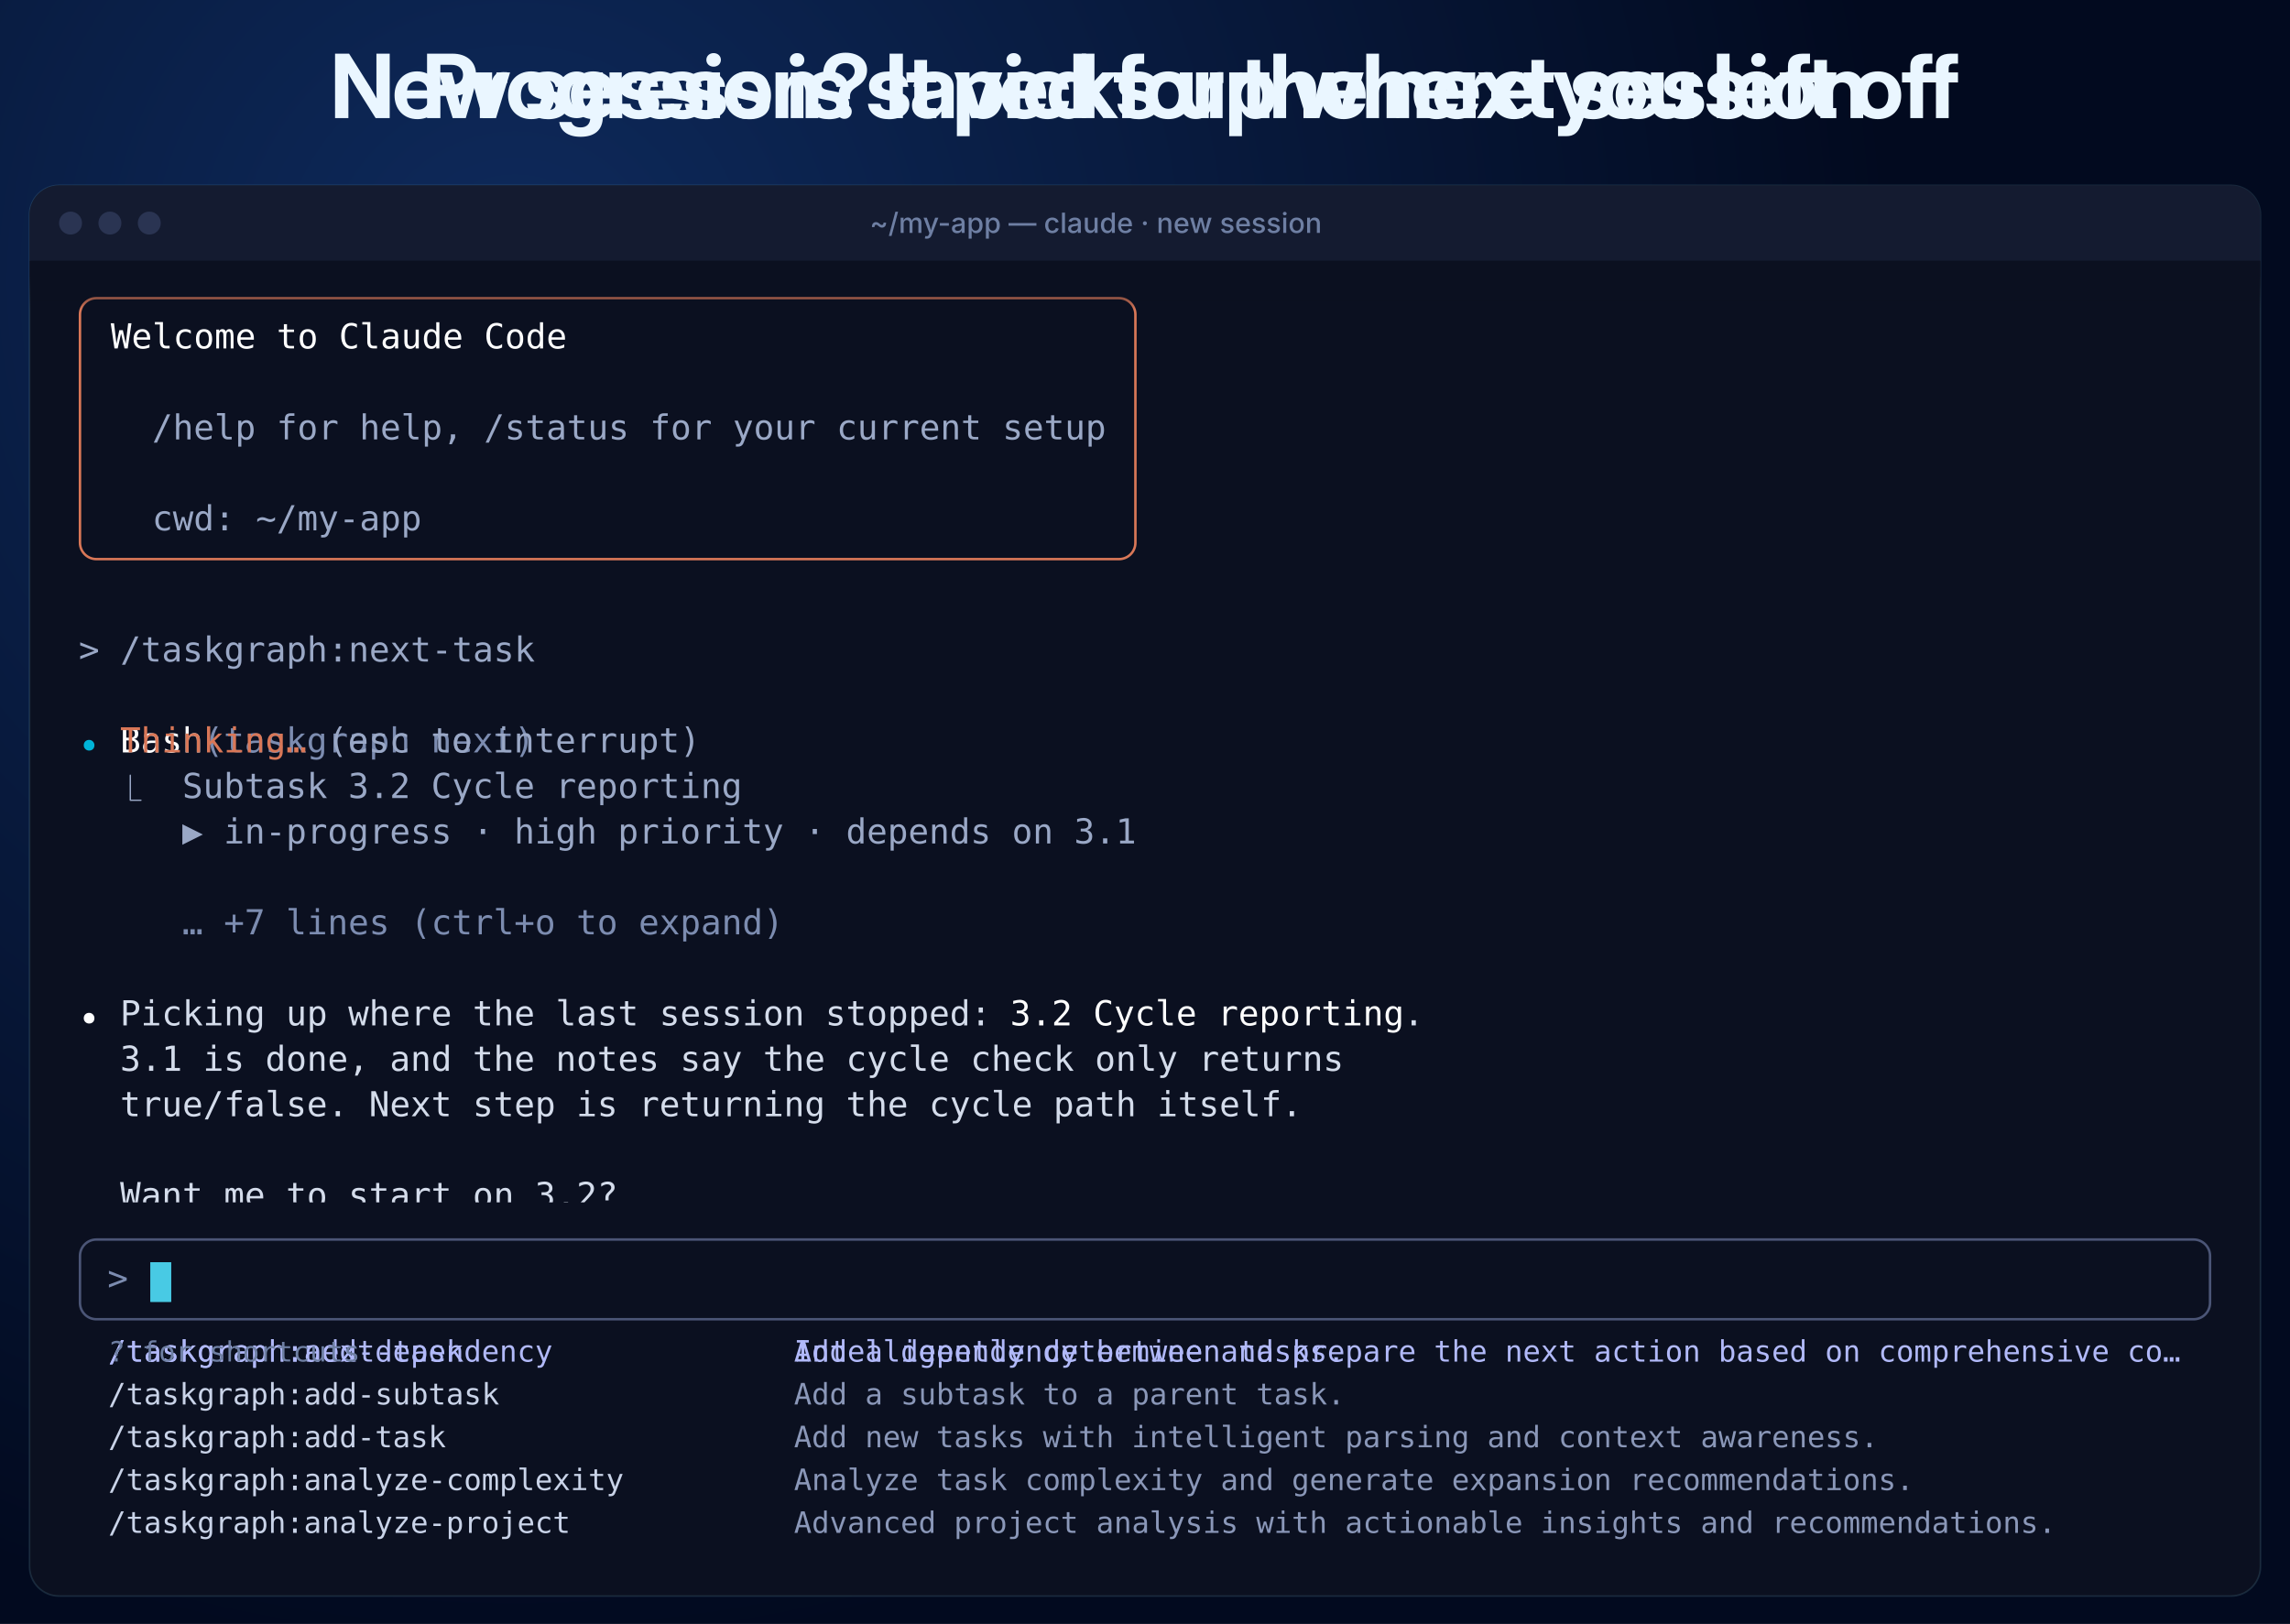
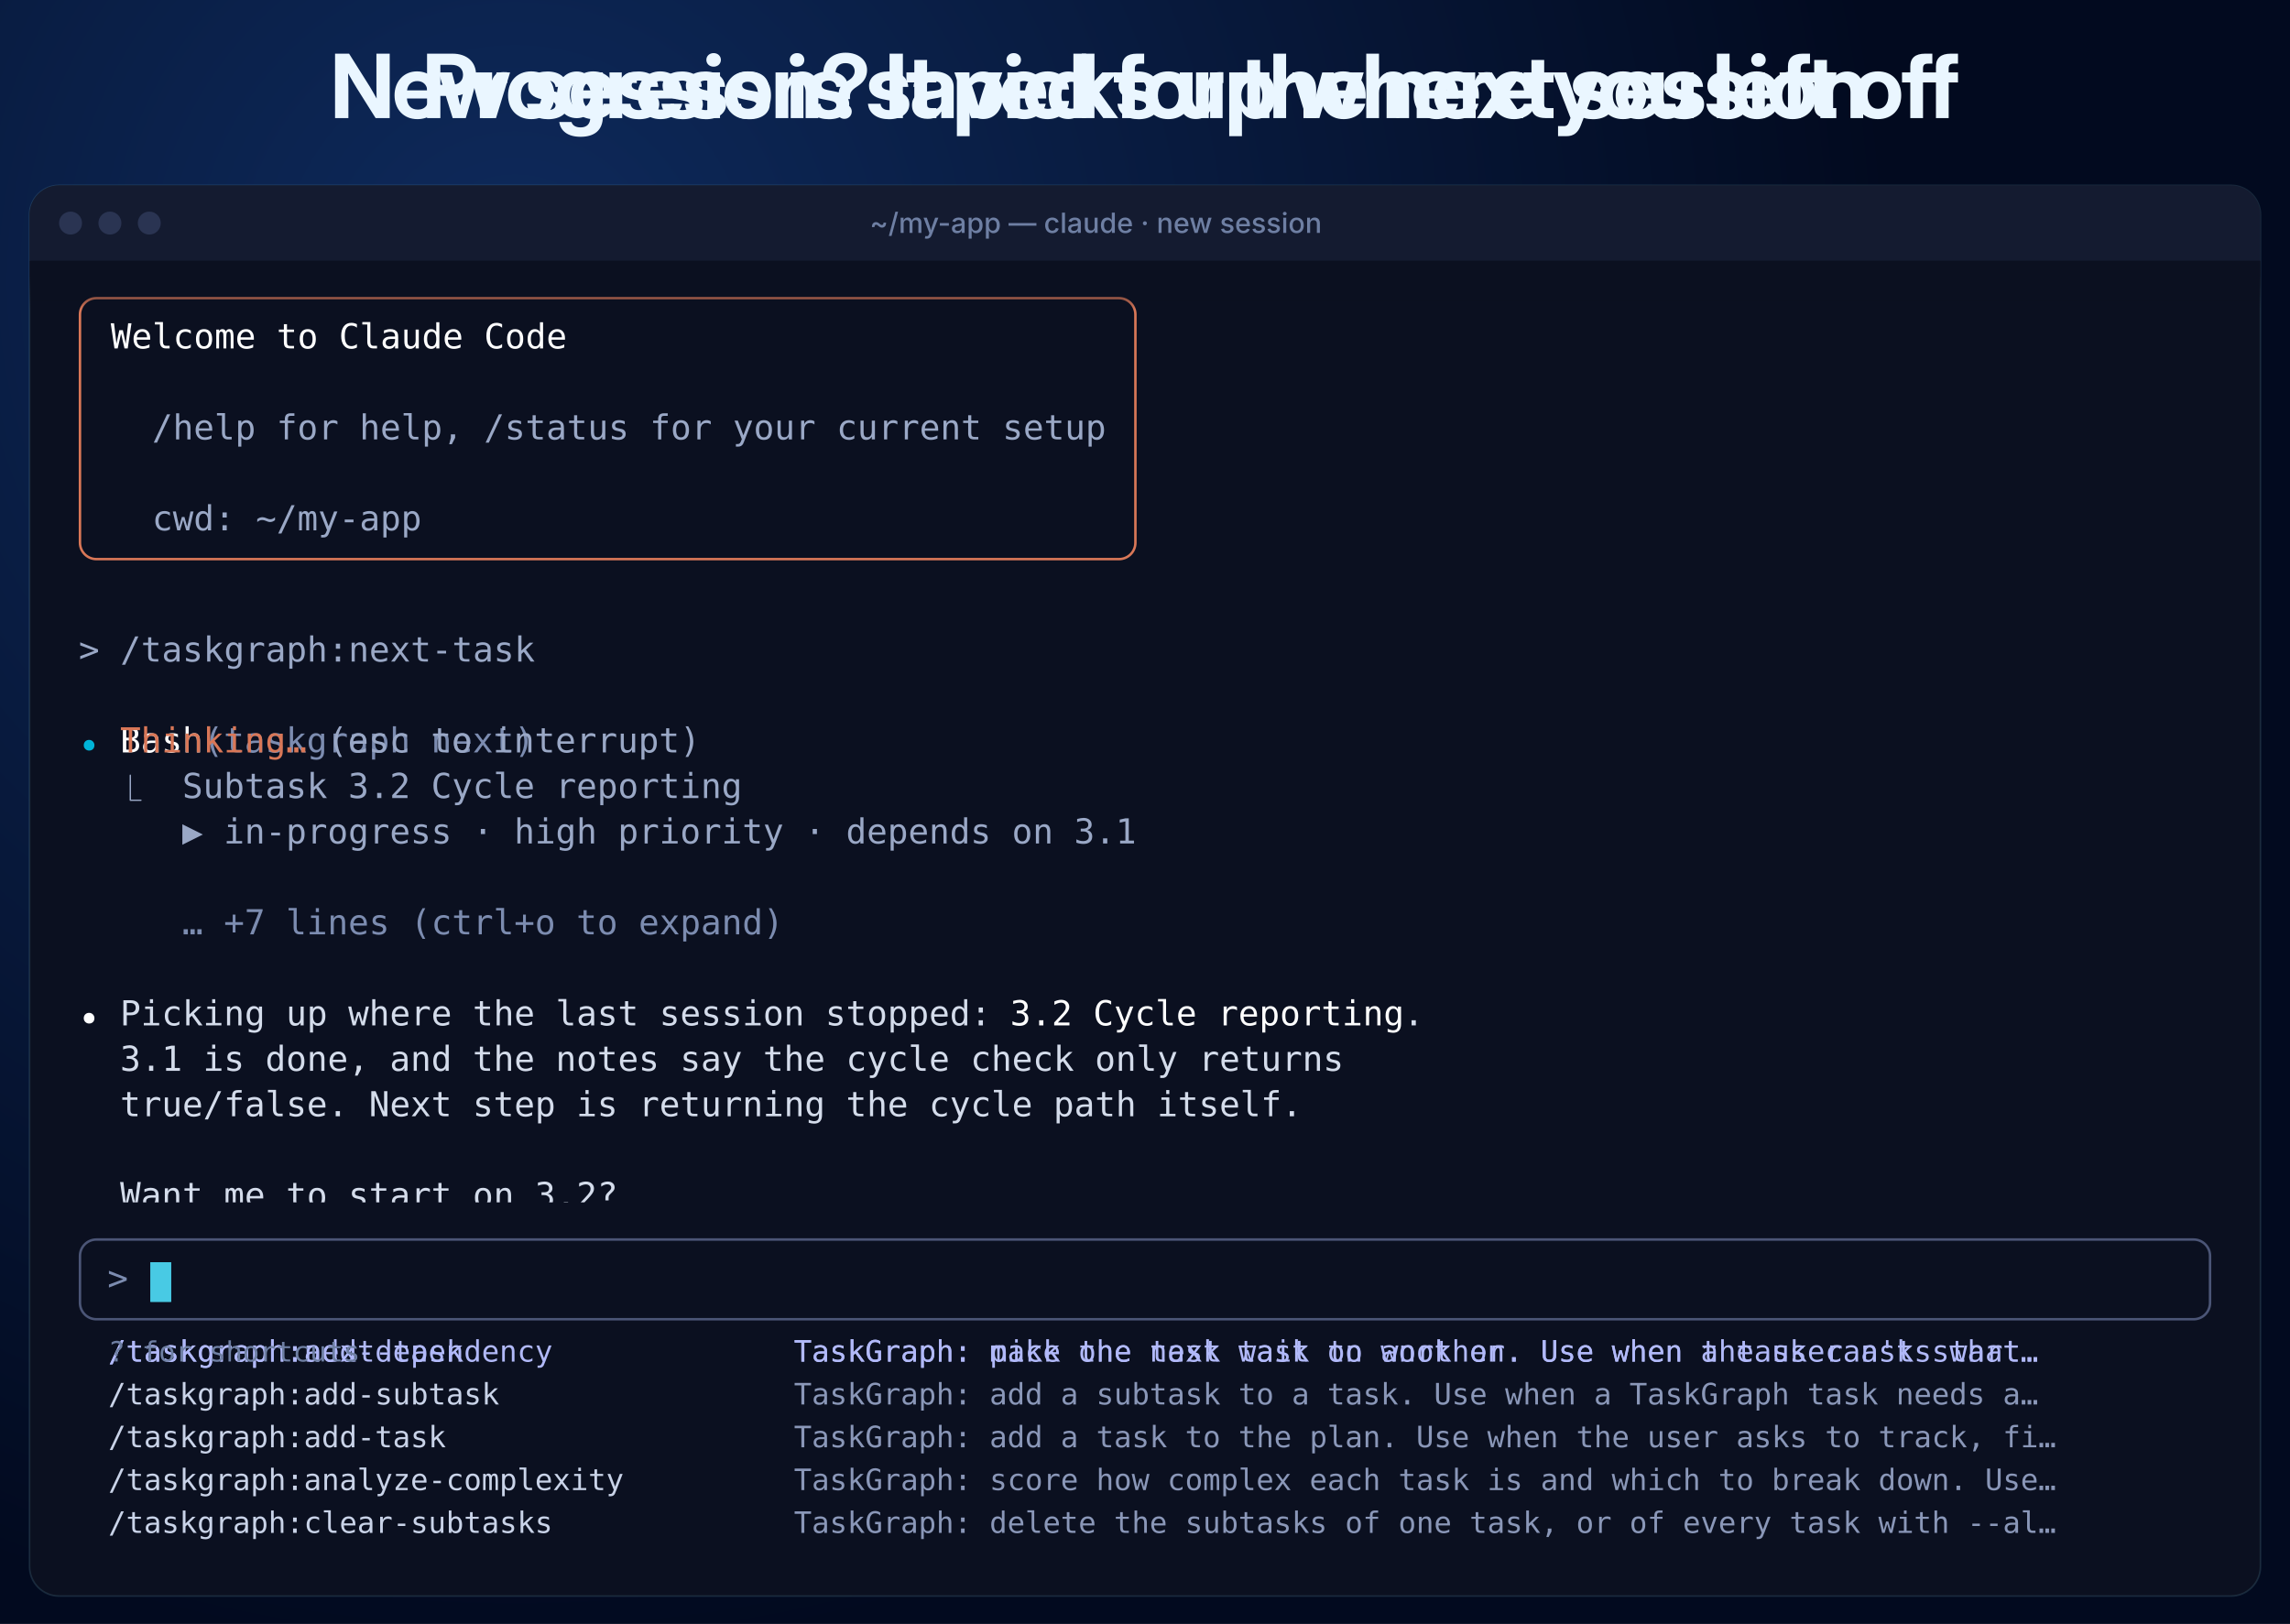
<svg xmlns="http://www.w3.org/2000/svg" viewBox="262 44 1396 990" width="1396" height="990" role="img" aria-labelledby="t d">
  <defs>
    <radialGradient id="bgg" gradientUnits="userSpaceOnUse" cx="576" cy="216" r="1400">
      <stop offset="0" stop-color="#0E2A5C" />
      <stop offset=".6" stop-color="#020A1F" />
    </radialGradient>
    <linearGradient id="edge" x1="0" y1="0" x2="0" y2="1">
      <stop offset=".3" stop-color="#0B1020" />
      <stop offset="1" stop-color="#0B1020" stop-opacity="0" />
    </linearGradient>
    <clipPath id="scr">
      <rect x="280" y="203" width="1360" height="574" />
    </clipPath>
  </defs>
  <style>
text{font:21px 'SF Mono',Menlo,Consolas,'DejaVu Sans Mono','Liberation Mono',monospace;white-space:pre}
.cap{font:700 54px 'Inter Display',Inter,-apple-system,'Segoe UI',Helvetica,Arial,sans-serif;letter-spacing:-1.5px}
.ttl{font:500 17px Inter,-apple-system,'Segoe UI',Helvetica,Arial,sans-serif}
.hint{font-size:17px} .mi{font-size:18px}
.blink{animation:blink 1s step-end infinite}
@keyframes blink{50%{opacity:0}}
.sp{opacity:0;animation:sp .5s step-end infinite}
@keyframes sp{0%{opacity:1}16.67%{opacity:0}}
@keyframes k1{0.000%{opacity:0;animation-timing-function:cubic-bezier(.23,1,.32,1)}2.203%{opacity:1}96.696%{opacity:1;animation-timing-function:cubic-bezier(.23,1,.32,1)}99.633%{opacity:0}100.000%{opacity:0}}@keyframes k2{0.000%{opacity:0;transform:translate(0.0px,4.0px);animation-timing-function:step-end}0.734%{opacity:0;transform:translate(0.0px,4.0px);animation-timing-function:cubic-bezier(.23,1,.32,1)}2.350%{opacity:1;transform:none;animation-timing-function:step-end}32.407%{opacity:0;transform:none;animation-timing-function:step-end}100.000%{opacity:0;transform:none}}@keyframes k3{0.000%{opacity:0;transform:translate(0.0px,4.0px);animation-timing-function:step-end}34.757%{opacity:0;transform:translate(0.0px,4.0px);animation-timing-function:cubic-bezier(.23,1,.32,1)}36.372%{opacity:1;transform:none}100.000%{opacity:1;transform:none}}@keyframes k4{0.000%{transform:none;animation-timing-function:linear}27.121%{transform:none;animation-timing-function:cubic-bezier(.23,1,.32,1)}29.030%{transform:translate(0.0px,-39.7px)}44.418%{transform:translate(0.0px,-39.7px);animation-timing-function:cubic-bezier(.23,1,.32,1)}46.401%{transform:translate(0.0px,-122.8px)}50.219%{transform:translate(0.0px,-122.8px);animation-timing-function:cubic-bezier(.23,1,.32,1)}53.009%{transform:translate(0.0px,-261.4px)}56.533%{transform:translate(0.0px,-261.4px);animation-timing-function:cubic-bezier(.23,1,.32,1)}58.736%{transform:translate(0.0px,-344.6px)}62.260%{transform:translate(0.0px,-344.6px);animation-timing-function:cubic-bezier(.23,1,.32,1)}64.463%{transform:translate(0.0px,-427.7px)}67.987%{transform:translate(0.0px,-427.7px);animation-timing-function:cubic-bezier(.23,1,.32,1)}70.190%{transform:translate(0.0px,-510.9px)}73.714%{transform:translate(0.0px,-510.9px);animation-timing-function:cubic-bezier(.23,1,.32,1)}75.917%{transform:translate(0.0px,-594.1px)}100.000%{transform:translate(0.0px,-594.1px)}}@keyframes k5{0.000%{opacity:0;transform:translate(0.0px,4.0px);animation-timing-function:step-end}11.628%{opacity:0;transform:translate(0.0px,4.0px);animation-timing-function:cubic-bezier(.23,1,.32,1)}13.244%{opacity:1;transform:none}100.000%{opacity:1;transform:none}}@keyframes k6{0.000%{opacity:0;transform:translate(0.0px,4.0px);animation-timing-function:step-end}11.995%{opacity:0;transform:translate(0.0px,4.0px);animation-timing-function:cubic-bezier(.23,1,.32,1)}13.611%{opacity:1;transform:none}100.000%{opacity:1;transform:none}}@keyframes k7{0.000%{opacity:0;transform:translate(0.0px,4.0px);animation-timing-function:step-end}18.604%{opacity:0;transform:translate(0.0px,4.0px);animation-timing-function:cubic-bezier(.23,1,.32,1)}20.219%{opacity:1;transform:none}100.000%{opacity:1;transform:none}}@keyframes k8{0.000%{opacity:0;transform:translate(0.0px,4.0px);animation-timing-function:step-end}18.897%{opacity:0;transform:translate(0.0px,4.0px);animation-timing-function:cubic-bezier(.23,1,.32,1)}20.513%{opacity:1;transform:none}100.000%{opacity:1;transform:none}}@keyframes k9{0.000%{opacity:0;transform:translate(0.0px,4.0px);animation-timing-function:step-end}19.191%{opacity:0;transform:translate(0.0px,4.0px);animation-timing-function:cubic-bezier(.23,1,.32,1)}20.806%{opacity:1;transform:none}100.000%{opacity:1;transform:none}}@keyframes k10{0.000%{opacity:0;transform:translate(0.0px,4.0px);animation-timing-function:step-end}19.485%{opacity:0;transform:translate(0.0px,4.0px);animation-timing-function:cubic-bezier(.23,1,.32,1)}21.100%{opacity:1;transform:none}100.000%{opacity:1;transform:none}}@keyframes k11{0.000%{opacity:0;transform:translate(0.0px,4.0px);animation-timing-function:step-end}19.778%{opacity:0;transform:translate(0.0px,4.0px);animation-timing-function:cubic-bezier(.23,1,.32,1)}21.394%{opacity:1;transform:none}100.000%{opacity:1;transform:none}}@keyframes k12{0.000%{opacity:0;transform:translate(0.0px,4.0px);animation-timing-function:step-end}20.072%{opacity:0;transform:translate(0.0px,4.0px);animation-timing-function:cubic-bezier(.23,1,.32,1)}21.687%{opacity:1;transform:none}100.000%{opacity:1;transform:none}}@keyframes k13{0.000%{opacity:0;transform:translate(0.0px,4.0px);animation-timing-function:step-end}25.946%{opacity:0;transform:translate(0.0px,4.0px);animation-timing-function:cubic-bezier(.23,1,.32,1)}27.561%{opacity:1;transform:none}100.000%{opacity:1;transform:none}}@keyframes k14{0.000%{opacity:0;transform:translate(0.0px,4.0px);animation-timing-function:step-end}26.240%{opacity:0;transform:translate(0.0px,4.0px);animation-timing-function:cubic-bezier(.23,1,.32,1)}27.855%{opacity:1;transform:none}100.000%{opacity:1;transform:none}}@keyframes k15{0.000%{opacity:0;transform:translate(0.0px,4.0px);animation-timing-function:step-end}26.533%{opacity:0;transform:translate(0.0px,4.0px);animation-timing-function:cubic-bezier(.23,1,.32,1)}28.149%{opacity:1;transform:none}100.000%{opacity:1;transform:none}}@keyframes k16{0.000%{opacity:0;transform:translate(0.0px,4.0px);animation-timing-function:step-end}26.827%{opacity:0;transform:translate(0.0px,4.0px);animation-timing-function:cubic-bezier(.23,1,.32,1)}28.442%{opacity:1;transform:none}100.000%{opacity:1;transform:none}}@keyframes k17{0.000%{opacity:0;transform:translate(0.0px,4.0px);animation-timing-function:step-end}27.121%{opacity:0;transform:translate(0.0px,4.0px);animation-timing-function:cubic-bezier(.23,1,.32,1)}28.736%{opacity:1;transform:none}100.000%{opacity:1;transform:none}}@keyframes k18{0.000%{opacity:0;transform:translate(0.0px,4.0px);animation-timing-function:step-end}27.414%{opacity:0;transform:translate(0.0px,4.0px);animation-timing-function:cubic-bezier(.23,1,.32,1)}29.030%{opacity:1;transform:none}100.000%{opacity:1;transform:none}}@keyframes k19{0.000%{opacity:0;transform:translate(0.0px,4.0px);animation-timing-function:step-end}44.418%{opacity:0;transform:translate(0.0px,4.0px);animation-timing-function:cubic-bezier(.23,1,.32,1)}46.034%{opacity:1;transform:none}100.000%{opacity:1;transform:none}}@keyframes k20{0.000%{opacity:0;transform:translate(0.0px,4.0px);animation-timing-function:step-end}44.786%{opacity:0;transform:translate(0.0px,4.0px);animation-timing-function:cubic-bezier(.23,1,.32,1)}46.401%{opacity:1;transform:none}100.000%{opacity:1;transform:none}}@keyframes k21{0.000%{opacity:0;transform:translate(0.0px,4.0px);animation-timing-function:step-end}49.925%{opacity:0;transform:translate(0.0px,4.0px);animation-timing-function:cubic-bezier(.23,1,.32,1)}51.541%{opacity:1;transform:none}100.000%{opacity:1;transform:none}}@keyframes k22{0.000%{opacity:0;transform:translate(0.0px,4.0px);animation-timing-function:step-end}50.219%{opacity:0;transform:translate(0.0px,4.0px);animation-timing-function:cubic-bezier(.23,1,.32,1)}51.834%{opacity:1;transform:none}100.000%{opacity:1;transform:none}}@keyframes k23{0.000%{opacity:0;transform:translate(0.0px,4.0px);animation-timing-function:step-end}50.513%{opacity:0;transform:translate(0.0px,4.0px);animation-timing-function:cubic-bezier(.23,1,.32,1)}52.128%{opacity:1;transform:none}100.000%{opacity:1;transform:none}}@keyframes k24{0.000%{opacity:0;transform:translate(0.0px,4.0px);animation-timing-function:step-end}50.806%{opacity:0;transform:translate(0.0px,4.0px);animation-timing-function:cubic-bezier(.23,1,.32,1)}52.422%{opacity:1;transform:none}100.000%{opacity:1;transform:none}}@keyframes k25{0.000%{opacity:0;transform:translate(0.0px,4.0px);animation-timing-function:step-end}51.100%{opacity:0;transform:translate(0.0px,4.0px);animation-timing-function:cubic-bezier(.23,1,.32,1)}52.715%{opacity:1;transform:none}100.000%{opacity:1;transform:none}}@keyframes k26{0.000%{opacity:0;transform:translate(0.0px,4.0px);animation-timing-function:step-end}51.394%{opacity:0;transform:translate(0.0px,4.0px);animation-timing-function:cubic-bezier(.23,1,.32,1)}53.009%{opacity:1;transform:none}100.000%{opacity:1;transform:none}}@keyframes k27{0.000%{opacity:0;transform:translate(0.0px,4.0px);animation-timing-function:step-end}56.533%{opacity:0;transform:translate(0.0px,4.0px);animation-timing-function:cubic-bezier(.23,1,.32,1)}58.149%{opacity:1;transform:none}100.000%{opacity:1;transform:none}}@keyframes k28{0.000%{opacity:0;transform:translate(0.0px,4.0px);animation-timing-function:step-end}56.827%{opacity:0;transform:translate(0.0px,4.0px);animation-timing-function:cubic-bezier(.23,1,.32,1)}58.442%{opacity:1;transform:none}100.000%{opacity:1;transform:none}}@keyframes k29{0.000%{opacity:0;transform:translate(0.0px,4.0px);animation-timing-function:step-end}57.121%{opacity:0;transform:translate(0.0px,4.0px);animation-timing-function:cubic-bezier(.23,1,.32,1)}58.736%{opacity:1;transform:none}100.000%{opacity:1;transform:none}}@keyframes k30{0.000%{opacity:0;transform:translate(0.0px,4.0px);animation-timing-function:step-end}62.260%{opacity:0;transform:translate(0.0px,4.0px);animation-timing-function:cubic-bezier(.23,1,.32,1)}63.876%{opacity:1;transform:none}100.000%{opacity:1;transform:none}}@keyframes k31{0.000%{opacity:0;transform:translate(0.0px,4.0px);animation-timing-function:step-end}62.554%{opacity:0;transform:translate(0.0px,4.0px);animation-timing-function:cubic-bezier(.23,1,.32,1)}64.169%{opacity:1;transform:none}100.000%{opacity:1;transform:none}}@keyframes k32{0.000%{opacity:0;transform:translate(0.0px,4.0px);animation-timing-function:step-end}62.848%{opacity:0;transform:translate(0.0px,4.0px);animation-timing-function:cubic-bezier(.23,1,.32,1)}64.463%{opacity:1;transform:none}100.000%{opacity:1;transform:none}}@keyframes k33{0.000%{opacity:0;transform:translate(0.0px,4.0px);animation-timing-function:step-end}67.987%{opacity:0;transform:translate(0.0px,4.0px);animation-timing-function:cubic-bezier(.23,1,.32,1)}69.603%{opacity:1;transform:none}100.000%{opacity:1;transform:none}}@keyframes k34{0.000%{opacity:0;transform:translate(0.0px,4.0px);animation-timing-function:step-end}68.281%{opacity:0;transform:translate(0.0px,4.0px);animation-timing-function:cubic-bezier(.23,1,.32,1)}69.896%{opacity:1;transform:none}100.000%{opacity:1;transform:none}}@keyframes k35{0.000%{opacity:0;transform:translate(0.0px,4.0px);animation-timing-function:step-end}68.575%{opacity:0;transform:translate(0.0px,4.0px);animation-timing-function:cubic-bezier(.23,1,.32,1)}70.190%{opacity:1;transform:none}100.000%{opacity:1;transform:none}}@keyframes k36{0.000%{opacity:0;transform:translate(0.0px,4.0px);animation-timing-function:step-end}73.714%{opacity:0;transform:translate(0.0px,4.0px);animation-timing-function:cubic-bezier(.23,1,.32,1)}75.330%{opacity:1;transform:none}100.000%{opacity:1;transform:none}}@keyframes k37{0.000%{opacity:0;transform:translate(0.0px,4.0px);animation-timing-function:step-end}74.008%{opacity:0;transform:translate(0.0px,4.0px);animation-timing-function:cubic-bezier(.23,1,.32,1)}75.623%{opacity:1;transform:none}100.000%{opacity:1;transform:none}}@keyframes k38{0.000%{opacity:0;transform:translate(0.0px,4.0px);animation-timing-function:step-end}74.302%{opacity:0;transform:translate(0.0px,4.0px);animation-timing-function:cubic-bezier(.23,1,.32,1)}75.917%{opacity:1;transform:none}100.000%{opacity:1;transform:none}}@keyframes k39{0.000%{opacity:0;transform:translate(0.0px,4.0px);animation-timing-function:step-end}11.995%{opacity:0;transform:translate(0.0px,4.0px);animation-timing-function:cubic-bezier(.23,1,.32,1)}13.611%{opacity:1;transform:none;animation-timing-function:step-end}18.604%{opacity:0;transform:none;animation-timing-function:step-end}100.000%{opacity:0;transform:none}}@keyframes k40{0.000%{opacity:0;transform:translate(0.0px,4.0px);animation-timing-function:step-end}44.786%{opacity:0;transform:translate(0.0px,4.0px);animation-timing-function:cubic-bezier(.23,1,.32,1)}46.401%{opacity:1;transform:none;animation-timing-function:step-end}49.925%{opacity:0;transform:none;animation-timing-function:step-end}100.000%{opacity:0;transform:none}}@keyframes k41{0.000%{opacity:0;animation-timing-function:step-end}1.101%{opacity:1;animation-timing-function:step-end}11.628%{opacity:0;animation-timing-function:step-end}100.000%{opacity:0}}@keyframes k42{0.000%{transform:none;animation-timing-function:step-end}1.468%{transform:translate(12.6px,0.0px);animation-timing-function:step-end}1.863%{transform:translate(25.2px,0.0px);animation-timing-function:step-end}2.283%{transform:translate(37.9px,0.0px);animation-timing-function:step-end}2.715%{transform:translate(50.5px,0.0px);animation-timing-function:step-end}3.180%{transform:translate(63.1px,0.0px);animation-timing-function:step-end}3.600%{transform:translate(75.7px,0.0px);animation-timing-function:step-end}4.060%{transform:translate(88.3px,0.0px);animation-timing-function:step-end}4.323%{transform:translate(100.9px,0.0px);animation-timing-function:step-end}4.683%{transform:translate(113.6px,0.0px);animation-timing-function:step-end}5.148%{transform:translate(126.2px,0.0px);animation-timing-function:step-end}5.547%{transform:translate(138.8px,0.0px);animation-timing-function:step-end}6.003%{transform:translate(151.4px,0.0px);animation-timing-function:step-end}6.285%{transform:translate(164.0px,0.0px);animation-timing-function:step-end}6.645%{transform:translate(176.6px,0.0px);animation-timing-function:step-end}6.956%{transform:translate(189.3px,0.0px);animation-timing-function:step-end}7.333%{transform:translate(201.9px,0.0px);animation-timing-function:step-end}7.717%{transform:translate(214.5px,0.0px);animation-timing-function:step-end}7.976%{transform:translate(227.1px,0.0px);animation-timing-function:step-end}8.281%{transform:translate(239.7px,0.0px);animation-timing-function:step-end}8.600%{transform:translate(252.3px,0.0px);animation-timing-function:step-end}100.000%{transform:translate(252.3px,0.0px)}}@keyframes k43{0.000%{opacity:0;animation-timing-function:step-end}5.621%{opacity:1;animation-timing-function:step-end}6.285%{opacity:0;animation-timing-function:step-end}100.000%{opacity:0}}@keyframes k44{0.000%{opacity:0;animation-timing-function:step-end}6.358%{opacity:1;animation-timing-function:step-end}11.628%{opacity:0;animation-timing-function:step-end}100.000%{opacity:0}}@keyframes k45{0.000%{opacity:0;animation-timing-function:step-end}34.390%{opacity:1;animation-timing-function:step-end}44.418%{opacity:0;animation-timing-function:step-end}100.000%{opacity:0}}@keyframes k46{0.000%{transform:none;animation-timing-function:step-end}34.757%{transform:translate(12.6px,0.0px);animation-timing-function:step-end}35.152%{transform:translate(25.2px,0.0px);animation-timing-function:step-end}35.528%{transform:translate(37.9px,0.0px);animation-timing-function:step-end}35.853%{transform:translate(50.5px,0.0px);animation-timing-function:step-end}36.337%{transform:translate(63.1px,0.0px);animation-timing-function:step-end}37.073%{transform:translate(75.7px,0.0px);animation-timing-function:step-end}37.477%{transform:translate(88.3px,0.0px);animation-timing-function:step-end}37.969%{transform:translate(100.9px,0.0px);animation-timing-function:step-end}38.280%{transform:translate(113.6px,0.0px);animation-timing-function:step-end}38.696%{transform:translate(126.2px,0.0px);animation-timing-function:step-end}39.126%{transform:translate(138.8px,0.0px);animation-timing-function:step-end}39.428%{transform:translate(151.4px,0.0px);animation-timing-function:step-end}39.805%{transform:translate(164.0px,0.0px);animation-timing-function:step-end}40.254%{transform:translate(176.6px,0.0px);animation-timing-function:step-end}40.647%{transform:translate(189.3px,0.0px);animation-timing-function:step-end}41.541%{transform:translate(201.9px,0.0px);animation-timing-function:step-end}41.870%{transform:translate(214.5px,0.0px);animation-timing-function:step-end}100.000%{transform:translate(214.5px,0.0px)}}@keyframes k47{0.000%{opacity:0;animation-timing-function:step-end}0.000%{opacity:1;animation-timing-function:step-end}1.101%{opacity:0;animation-timing-function:step-end}11.628%{opacity:1;animation-timing-function:step-end}34.390%{opacity:0;animation-timing-function:step-end}44.418%{opacity:1;animation-timing-function:step-end}100.000%{opacity:0;animation-timing-function:step-end}}@keyframes k48{0.000%{opacity:0;animation-timing-function:step-end}0.000%{opacity:1;animation-timing-function:step-end}5.621%{opacity:0;animation-timing-function:step-end}6.285%{opacity:1;animation-timing-function:step-end}6.358%{opacity:0;animation-timing-function:step-end}11.628%{opacity:1;animation-timing-function:step-end}100.000%{opacity:0;animation-timing-function:step-end}}</style>
  <g style="animation:k1 13.62s linear infinite both">
    <rect x="262" y="44" width="1396" height="990" fill="url(#bgg)" />
    <text x="960.0" y="116.0" fill="#EAF6FF" text-anchor="middle" font-weight="700" letter-spacing="-1.5" class="cap" style="animation:k2 13.62s linear infinite both">New session? It picks up where you left off</text>
    <text x="960.0" y="116.0" fill="#EAF6FF" text-anchor="middle" font-weight="700" letter-spacing="-1.5" class="cap" style="animation:k3 13.62s linear infinite both">Progress is saved for the next session</text>
    <rect x="280" y="157" width="1360" height="860" rx="18" fill="#0B1020" stroke="#90E0EF" stroke-opacity=".14" />
    <path d="M280 203V175a18 18 0 0 1 18-18H1622a18 18 0 0 1 18 18V203Z" fill="#141B30" />
    <circle cx="305" cy="180" r="7" fill="#2A3452" />
    <circle cx="329" cy="180" r="7" fill="#2A3452" />
    <circle cx="353" cy="180" r="7" fill="#2A3452" />
    <text x="930.0" y="186.0" fill="#6E7FA3" text-anchor="middle" font-weight="500" class="ttl">~/my-app — claude · new session</text>
    <g clip-path="url(#scr)">
      <g style="animation:k4 13.62s linear infinite both">
        <rect x="310.75" y="225.75" width="643.4" height="159.1" rx="10" fill="none" stroke="#D97757" stroke-width="1.5" />
        <text x="329.5" y="256.4" lengthAdjust="spacingAndGlyphs" textLength="277.6" fill="#FFFFFF">Welcome to Claude Code</text>
        <text x="354.7" y="311.9" lengthAdjust="spacingAndGlyphs" textLength="580.4" fill="#9AA8C6">/help for help, /status for your current setup</text>
        <text x="354.7" y="367.3" lengthAdjust="spacingAndGlyphs" textLength="164.0" fill="#9AA8C6">cwd: ~/my-app</text>
        <g style="animation:k5 13.62s linear infinite both">
          <text x="310.0" y="447.3" lengthAdjust="spacingAndGlyphs" textLength="277.6" fill="#9AA8C6">&gt; /taskgraph:next-task</text>
        </g>
        <g style="animation:k6 13.62s linear infinite both" />
        <g style="animation:k7 13.62s linear infinite both">
          <text x="310.0" y="502.7" lengthAdjust="spacingAndGlyphs" textLength="12.6" fill="#00B4D8">⏺</text>
          <text x="335.2" y="502.7" lengthAdjust="spacingAndGlyphs" textLength="50.5" fill="#FFFFFF" font-weight="700">Bash</text>
          <text x="385.7" y="502.7" lengthAdjust="spacingAndGlyphs" textLength="201.9" fill="#7C8CB0">(taskgraph next)</text>
        </g>
        <g style="animation:k8 13.62s linear infinite both">
          <text x="335.2" y="530.5" lengthAdjust="spacingAndGlyphs" textLength="12.6" fill="#9AA8C6">⎿</text>
          <text x="373.1" y="530.5" lengthAdjust="spacingAndGlyphs" textLength="353.3" fill="#9AA8C6">Subtask 3.2  Cycle reporting</text>
        </g>
        <g style="animation:k9 13.62s linear infinite both">
          <text x="373.1" y="558.2" lengthAdjust="spacingAndGlyphs" textLength="580.4" fill="#9AA8C6">▶ in-progress · high priority · depends on 3.1</text>
        </g>
        <g style="animation:k10 13.62s linear infinite both" />
        <g style="animation:k11 13.62s linear infinite both">
          <text x="373.1" y="613.6" lengthAdjust="spacingAndGlyphs" textLength="365.9" fill="#7C8CB0">… +7 lines (ctrl+o to expand)</text>
        </g>
        <g style="animation:k12 13.62s linear infinite both" />
        <g style="animation:k13 13.62s linear infinite both">
          <text x="310.0" y="669.1" lengthAdjust="spacingAndGlyphs" textLength="12.6" fill="#FFFFFF">⏺</text>
          <text x="335.2" y="669.1" lengthAdjust="spacingAndGlyphs" textLength="542.6" fill="#D4DCEB">Picking up where the last session stopped: </text>
          <text x="877.8" y="669.1" lengthAdjust="spacingAndGlyphs" textLength="239.7" fill="#FFFFFF">3.2 Cycle reporting</text>
          <text x="1117.5" y="669.1" lengthAdjust="spacingAndGlyphs" textLength="12.6" fill="#D4DCEB">.</text>
        </g>
        <g style="animation:k14 13.62s linear infinite both">
          <text x="335.2" y="696.8" lengthAdjust="spacingAndGlyphs" textLength="744.4" fill="#D4DCEB">3.1 is done, and the notes say the cycle check only returns</text>
        </g>
        <g style="animation:k15 13.62s linear infinite both">
          <text x="335.2" y="724.5" lengthAdjust="spacingAndGlyphs" textLength="719.2" fill="#D4DCEB">true/false. Next step is returning the cycle path itself.</text>
        </g>
        <g style="animation:k16 13.62s linear infinite both" />
        <g style="animation:k17 13.62s linear infinite both">
          <text x="335.2" y="779.9" lengthAdjust="spacingAndGlyphs" textLength="302.8" fill="#D4DCEB">Want me to start on 3.2?</text>
        </g>
        <g style="animation:k18 13.62s linear infinite both" />
        <g style="animation:k19 13.62s linear infinite both">
          <text x="310.0" y="835.4" lengthAdjust="spacingAndGlyphs" textLength="239.7" fill="#9AA8C6">&gt; Yes, implement it</text>
        </g>
        <g style="animation:k20 13.62s linear infinite both" />
        <g style="animation:k21 13.62s linear infinite both">
          <text x="310.0" y="890.8" lengthAdjust="spacingAndGlyphs" textLength="12.6" fill="#00B4D8">⏺</text>
          <text x="335.2" y="890.8" lengthAdjust="spacingAndGlyphs" textLength="50.5" fill="#FFFFFF" font-weight="700">Bash</text>
          <text x="385.7" y="890.8" lengthAdjust="spacingAndGlyphs" textLength="252.3" fill="#7C8CB0">(taskgraph show 3.2)</text>
        </g>
        <g style="animation:k22 13.62s linear infinite both">
          <text x="335.2" y="918.5" lengthAdjust="spacingAndGlyphs" textLength="12.6" fill="#9AA8C6">⎿</text>
          <text x="373.1" y="918.5" lengthAdjust="spacingAndGlyphs" textLength="353.3" fill="#9AA8C6">Subtask 3.2  Cycle reporting</text>
        </g>
        <g style="animation:k23 13.62s linear infinite both">
-           <text x="373.1" y="946.3" lengthAdjust="spacingAndGlyphs" textLength="353.3" fill="#9AA8C6">▶ in-progress · depends on 1</text>
+           <text x="373.1" y="946.3" lengthAdjust="spacingAndGlyphs" textLength="580.5" fill="#9AA8C6">▶ in-progress · high priority · depends on 3.1</text>
        </g>
        <g style="animation:k24 13.62s linear infinite both" />
        <g style="animation:k25 13.62s linear infinite both">
          <text x="373.1" y="1001.7" lengthAdjust="spacingAndGlyphs" textLength="365.9" fill="#7C8CB0">… +7 lines (ctrl+o to expand)</text>
        </g>
        <g style="animation:k26 13.62s linear infinite both" />
        <g style="animation:k27 13.62s linear infinite both">
          <text x="310.0" y="1057.1" lengthAdjust="spacingAndGlyphs" textLength="12.6" fill="#00B4D8">⏺</text>
          <text x="335.2" y="1057.1" lengthAdjust="spacingAndGlyphs" textLength="75.7" fill="#FFFFFF" font-weight="700">Update</text>
          <text x="410.9" y="1057.1" lengthAdjust="spacingAndGlyphs" textLength="290.2" fill="#7C8CB0">(src/graph/resolver.ts)</text>
        </g>
        <g style="animation:k28 13.62s linear infinite both">
          <text x="335.2" y="1084.9" lengthAdjust="spacingAndGlyphs" textLength="12.6" fill="#9AA8C6">⎿</text>
          <text x="373.1" y="1084.9" lengthAdjust="spacingAndGlyphs" textLength="593.0" fill="#9AA8C6">Updated src/graph/resolver.ts with 24 additions</text>
        </g>
        <g style="animation:k29 13.62s linear infinite both" />
        <g style="animation:k30 13.62s linear infinite both">
          <text x="310.0" y="1140.3" lengthAdjust="spacingAndGlyphs" textLength="12.6" fill="#00B4D8">⏺</text>
          <text x="335.2" y="1140.3" lengthAdjust="spacingAndGlyphs" textLength="50.5" fill="#FFFFFF" font-weight="700">Bash</text>
-           <text x="385.7" y="1140.3" lengthAdjust="spacingAndGlyphs" textLength="618.3" fill="#7C8CB0">(taskgraph note 3.2 "Cycle errors list the path")</text>
+           <text x="385.7" y="1140.3" lengthAdjust="spacingAndGlyphs" textLength="618.3" fill="#7C8CB0">(taskgraph note 3.2 'Cycle errors list the path')</text>
        </g>
        <g style="animation:k31 13.62s linear infinite both">
          <text x="335.2" y="1168.0" lengthAdjust="spacingAndGlyphs" textLength="12.6" fill="#9AA8C6">⎿</text>
          <text x="373.1" y="1168.0" lengthAdjust="spacingAndGlyphs" textLength="580.4" fill="#9AA8C6">✓ Added a note to subtask 3.2  Cycle reporting</text>
        </g>
        <g style="animation:k32 13.62s linear infinite both" />
        <g style="animation:k33 13.62s linear infinite both">
          <text x="310.0" y="1223.5" lengthAdjust="spacingAndGlyphs" textLength="12.6" fill="#00B4D8">⏺</text>
          <text x="335.2" y="1223.5" lengthAdjust="spacingAndGlyphs" textLength="50.5" fill="#FFFFFF" font-weight="700">Bash</text>
          <text x="385.7" y="1223.5" lengthAdjust="spacingAndGlyphs" textLength="567.8" fill="#7C8CB0">(taskgraph set-status --id=3.2 --status=done)</text>
        </g>
        <g style="animation:k34 13.62s linear infinite both">
          <text x="335.2" y="1251.2" lengthAdjust="spacingAndGlyphs" textLength="12.6" fill="#9AA8C6">⎿</text>
          <text x="373.1" y="1251.2" lengthAdjust="spacingAndGlyphs" textLength="429.0" fill="#9AA8C6">✓ Task 3.2  ▶ in-progress → ✓ done</text>
        </g>
        <g style="animation:k35 13.62s linear infinite both" />
        <g style="animation:k36 13.62s linear infinite both">
          <text x="310.0" y="1306.6" lengthAdjust="spacingAndGlyphs" textLength="12.6" fill="#FFFFFF">⏺</text>
          <text x="335.2" y="1306.6" lengthAdjust="spacingAndGlyphs" textLength="731.8" fill="#D4DCEB">Done. 3.2 is complete and its notes are saved, so the next</text>
        </g>
        <g style="animation:k37 13.62s linear infinite both">
          <text x="335.2" y="1334.3" lengthAdjust="spacingAndGlyphs" textLength="441.6" fill="#D4DCEB">session starts from here. Up next: </text>
          <text x="776.8" y="1334.3" lengthAdjust="spacingAndGlyphs" textLength="252.3" fill="#FFFFFF">3.3 Performance pass</text>
          <text x="1029.2" y="1334.3" lengthAdjust="spacingAndGlyphs" textLength="12.6" fill="#D4DCEB">.</text>
        </g>
        <g style="animation:k38 13.62s linear infinite both" />
        <g style="animation:k39 13.62s linear infinite both">
          <text x="310.0" y="502.7" lengthAdjust="spacingAndGlyphs" textLength="12.6" fill="#D97757" class="sp" style="animation-delay:0.000s">·</text>
          <text x="310.0" y="502.7" lengthAdjust="spacingAndGlyphs" textLength="12.6" fill="#D97757" class="sp" style="animation-delay:-0.083s">✢</text>
          <text x="310.0" y="502.7" lengthAdjust="spacingAndGlyphs" textLength="12.6" fill="#D97757" class="sp" style="animation-delay:-0.167s">✳</text>
          <text x="310.0" y="502.7" lengthAdjust="spacingAndGlyphs" textLength="12.6" fill="#D97757" class="sp" style="animation-delay:-0.250s">✶</text>
          <text x="310.0" y="502.7" lengthAdjust="spacingAndGlyphs" textLength="12.6" fill="#D97757" class="sp" style="animation-delay:-0.333s">✻</text>
          <text x="310.0" y="502.7" lengthAdjust="spacingAndGlyphs" textLength="12.6" fill="#D97757" class="sp" style="animation-delay:-0.417s">✽</text>
          <text x="335.2" y="502.7" lengthAdjust="spacingAndGlyphs" textLength="113.6" fill="#D97757">Thinking…</text>
          <text x="461.4" y="502.7" lengthAdjust="spacingAndGlyphs" textLength="227.1" fill="#9AA8C6">(esc to interrupt)</text>
        </g>
        <g style="animation:k40 13.62s linear infinite both">
          <text x="310.0" y="890.8" lengthAdjust="spacingAndGlyphs" textLength="12.6" fill="#D97757" class="sp" style="animation-delay:0.000s">·</text>
          <text x="310.0" y="890.8" lengthAdjust="spacingAndGlyphs" textLength="12.6" fill="#D97757" class="sp" style="animation-delay:-0.083s">✢</text>
          <text x="310.0" y="890.8" lengthAdjust="spacingAndGlyphs" textLength="12.6" fill="#D97757" class="sp" style="animation-delay:-0.167s">✳</text>
          <text x="310.0" y="890.8" lengthAdjust="spacingAndGlyphs" textLength="12.6" fill="#D97757" class="sp" style="animation-delay:-0.250s">✶</text>
          <text x="310.0" y="890.8" lengthAdjust="spacingAndGlyphs" textLength="12.6" fill="#D97757" class="sp" style="animation-delay:-0.333s">✻</text>
          <text x="310.0" y="890.8" lengthAdjust="spacingAndGlyphs" textLength="12.6" fill="#D97757" class="sp" style="animation-delay:-0.417s">✽</text>
          <text x="335.2" y="890.8" lengthAdjust="spacingAndGlyphs" textLength="100.9" fill="#D97757">Working…</text>
          <text x="448.8" y="890.8" lengthAdjust="spacingAndGlyphs" textLength="227.1" fill="#9AA8C6">(esc to interrupt)</text>
        </g>
      </g>
    </g>
    <rect x="280" y="203" width="1360" height="30" fill="url(#edge)" />
    <rect x="310.75" y="799.65" width="1298.5" height="48.6" rx="10" fill="none" stroke="#4B5576" stroke-width="1.5" />
    <text x="327.5" y="830.4" lengthAdjust="spacingAndGlyphs" textLength="12.6" fill="#7C8CB0">&gt;</text>
    <g style="animation:k41 13.62s linear infinite both">
      <text x="352.7" y="830.4" lengthAdjust="spacingAndGlyphs" textLength="252.3" fill="#FFFFFF">/taskgraph:next-task</text>
      <g style="animation:k42 13.62s linear infinite both">
        <rect x="352.7" y="809.4" width="277.6" height="27.7" fill="#0B1020" />
        <rect x="353.7" y="813.5" width="12.6" height="24.1" fill="#48CAE4" />
      </g>
    </g>
    <g style="animation:k43 13.62s linear infinite both">
      <text x="328.0" y="874.1" fill="#B1B9F9" class="mi">/taskgraph:add-dependency</text>
-       <text x="746.0" y="874.1" fill="#B1B9F9" class="mi">Add a dependency between tasks.</text>
+       <text x="746.0" y="874.1" fill="#B1B9F9" class="mi">TaskGraph: make one task wait on another. Use when a task can't start…</text>
      <text x="328.0" y="900.2" fill="#C9D3E8" class="mi">/taskgraph:add-subtask</text>
-       <text x="746.0" y="900.2" fill="#8A97B8" class="mi">Add a subtask to a parent task.</text>
+       <text x="746.0" y="900.2" fill="#8A97B8" class="mi">TaskGraph: add a subtask to a task. Use when a TaskGraph task needs a…</text>
      <text x="328.0" y="926.3" fill="#C9D3E8" class="mi">/taskgraph:add-task</text>
-       <text x="746.0" y="926.3" fill="#8A97B8" class="mi">Add new tasks with intelligent parsing and context awareness.</text>
+       <text x="746.0" y="926.3" fill="#8A97B8" class="mi">TaskGraph: add a task to the plan. Use when the user asks to track, fi…</text>
      <text x="328.0" y="952.4" fill="#C9D3E8" class="mi">/taskgraph:analyze-complexity</text>
-       <text x="746.0" y="952.4" fill="#8A97B8" class="mi">Analyze task complexity and generate expansion recommendations.</text>
-       <text x="328.0" y="978.5" fill="#C9D3E8" class="mi">/taskgraph:analyze-project</text>
-       <text x="746.0" y="978.5" fill="#8A97B8" class="mi">Advanced project analysis with actionable insights and recommendations.</text>
+       <text x="746.0" y="952.4" fill="#8A97B8" class="mi">TaskGraph: score how complex each task is and which to break down. Use…</text>
+       <text x="328.0" y="978.5" fill="#C9D3E8" class="mi">/taskgraph:clear-subtasks</text>
+       <text x="746.0" y="978.5" fill="#8A97B8" class="mi">TaskGraph: delete the subtasks of one task, or of every task with --al…</text>
    </g>
    <g style="animation:k44 13.62s linear infinite both">
      <text x="328.0" y="874.1" fill="#B1B9F9" class="mi">/taskgraph:next-task</text>
-       <text x="746.0" y="874.1" fill="#B1B9F9" class="mi">Intelligently determine and prepare the next action based on comprehensive co…</text>
+       <text x="746.0" y="874.1" fill="#B1B9F9" class="mi">TaskGraph: pick the next task to work on. Use when the user asks what…</text>
    </g>
    <g style="animation:k45 13.62s linear infinite both">
      <text x="352.7" y="830.4" lengthAdjust="spacingAndGlyphs" textLength="214.5" fill="#FFFFFF">Yes, implement it</text>
      <g style="animation:k46 13.62s linear infinite both">
        <rect x="352.7" y="809.4" width="239.7" height="27.7" fill="#0B1020" />
        <rect x="353.7" y="813.5" width="12.6" height="24.1" fill="#48CAE4" />
      </g>
    </g>
    <g style="animation:k47 13.62s linear infinite both">
      <rect x="353.7" y="813.5" width="12.6" height="24.1" fill="#48CAE4" class="blink" />
    </g>
    <g style="animation:k48 13.62s linear infinite both">
      <text x="328.0" y="874.0" fill="#6E7FA3" class="hint">  ? for shortcuts</text>
    </g>
  </g>
</svg>
